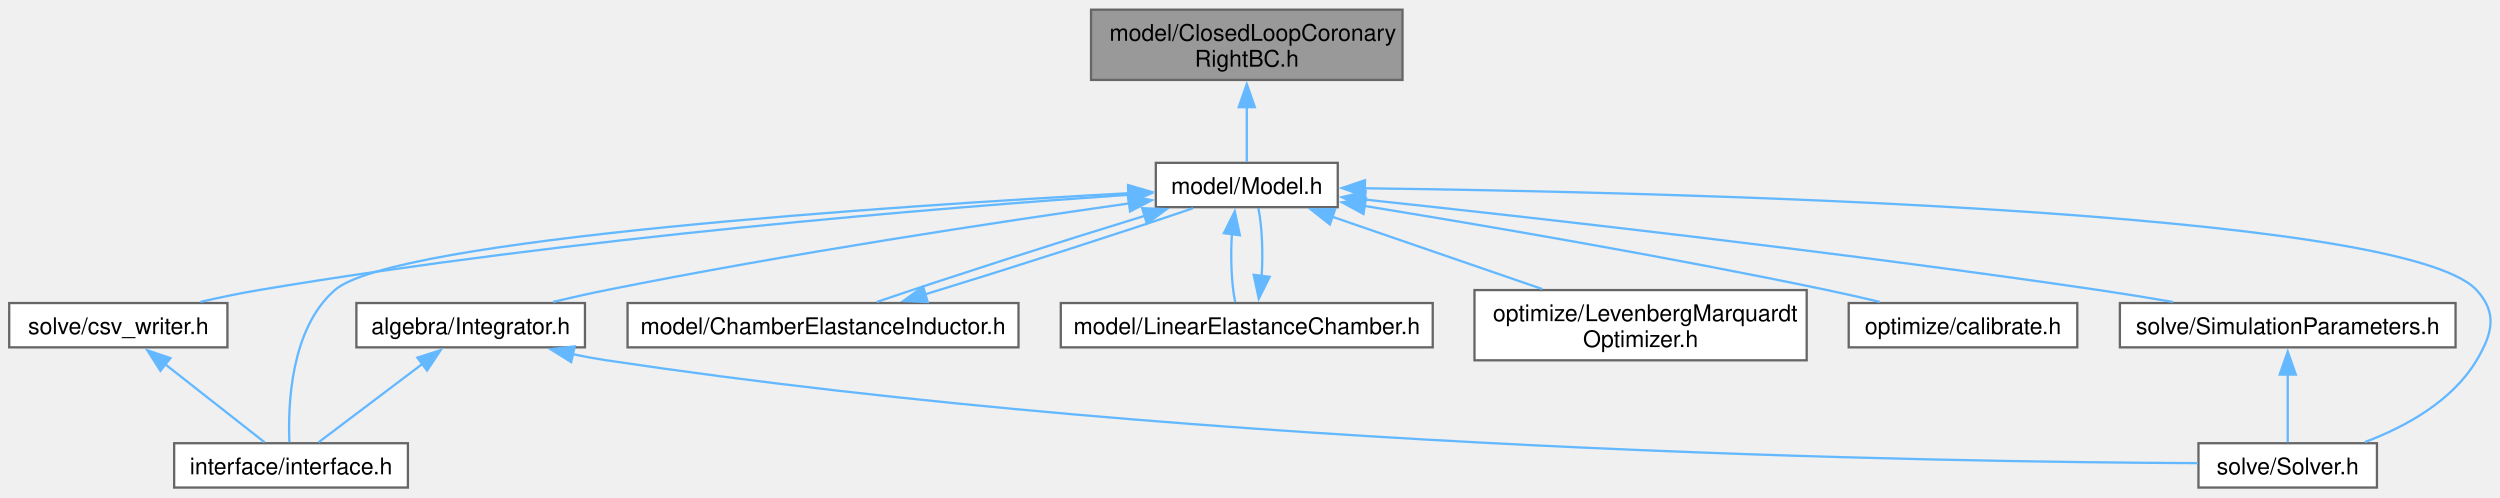
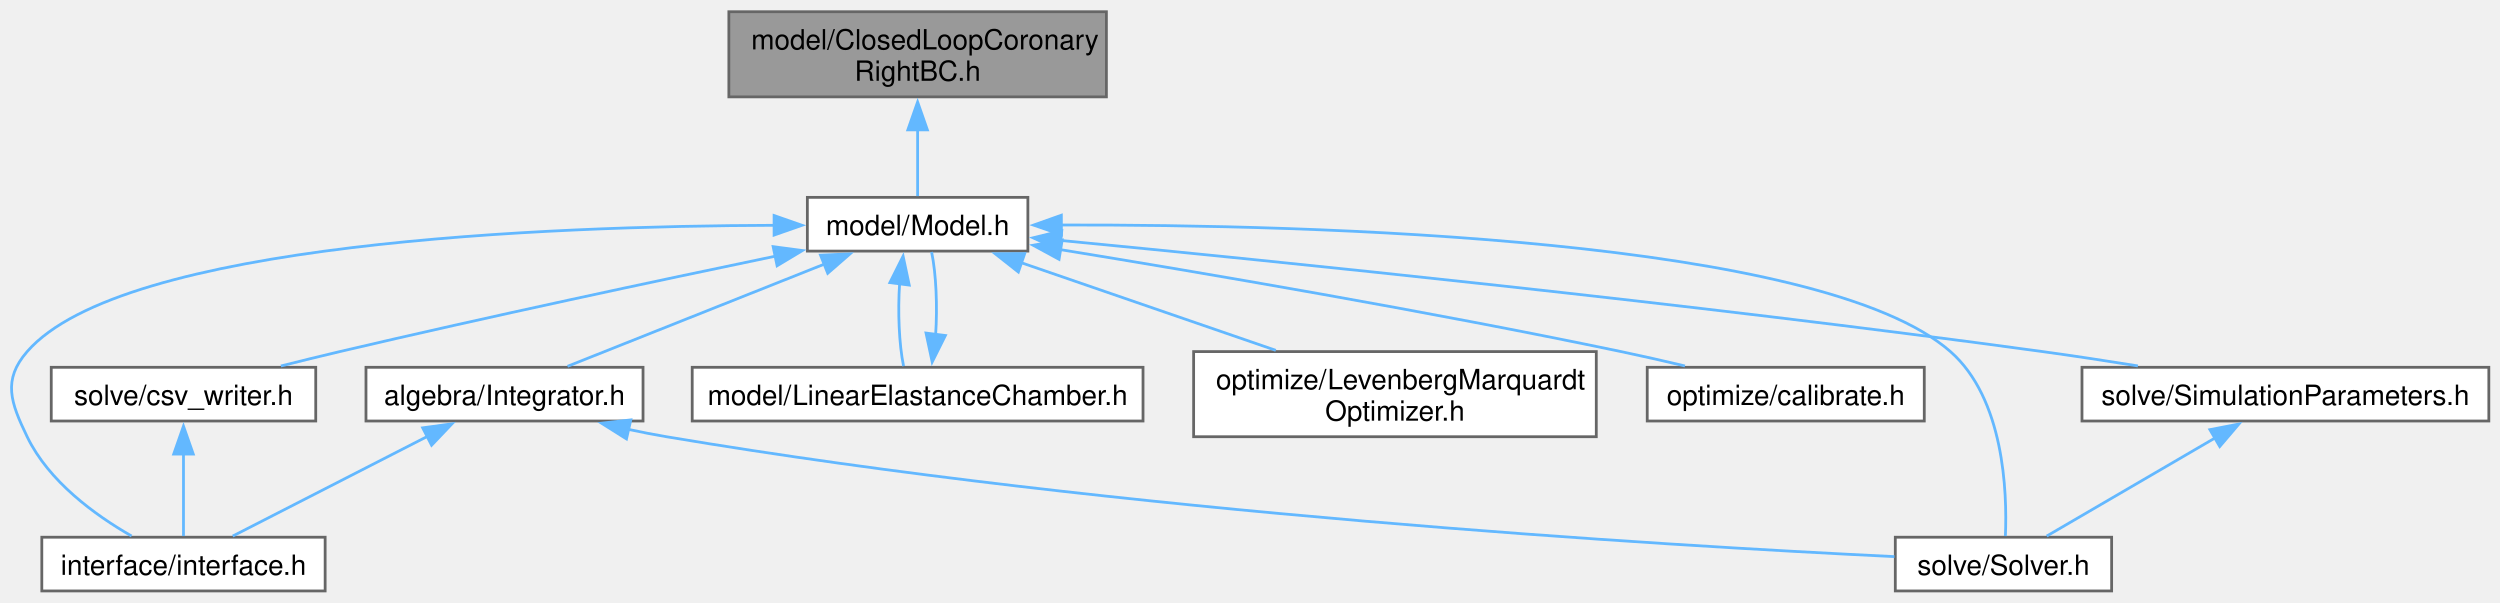
- <svg xmlns="http://www.w3.org/2000/svg" xmlns:xlink="http://www.w3.org/1999/xlink" width="1086pt" height="216pt" viewBox="0.00 0.00 1085.55 215.50">
+ <svg xmlns="http://www.w3.org/2000/svg" xmlns:xlink="http://www.w3.org/1999/xlink" width="896pt" height="216pt" viewBox="0.00 0.00 895.61 215.50">
  <g id="graph0" class="graph" transform="scale(1 1) rotate(0) translate(4 211.5)">
    <g id="Node000001" class="node">
      <g id="a_Node000001">
        <a xlink:title="Right side of ClosedLoopCoronaryBC.">
-           <polygon fill="#999999" stroke="#666666" points="605,-207.5 469.75,-207.5 469.75,-177 605,-177 605,-207.5" />
-           <text text-anchor="start" x="477.75" y="-194" font-family="Helvetica,sans-Serif" font-size="10.00">model/ClosedLoopCoronary</text>
-           <text text-anchor="middle" x="537.38" y="-182.75" font-family="Helvetica,sans-Serif" font-size="10.00">RightBC.h</text>
+           <polygon fill="#999999" stroke="#666666" points="392.36,-207.5 257.11,-207.5 257.11,-177 392.36,-177 392.36,-207.5" />
+           <text text-anchor="start" x="265.11" y="-194" font-family="Helvetica,sans-Serif" font-size="10.00">model/ClosedLoopCoronary</text>
+           <text text-anchor="middle" x="324.73" y="-182.75" font-family="Helvetica,sans-Serif" font-size="10.00">RightBC.h</text>
        </a>
      </g>
    </g>
    <g id="Node000002" class="node">
      <g id="a_Node000002">
        <a xlink:href="_model_8h.html" target="_top" xlink:title="model::Model source file">
-           <polygon fill="white" stroke="#666666" points="576.88,-141 497.88,-141 497.88,-121.75 576.88,-121.75 576.88,-141" />
-           <text text-anchor="middle" x="537.38" y="-127.5" font-family="Helvetica,sans-Serif" font-size="10.00">model/Model.h</text>
+           <polygon fill="white" stroke="#666666" points="364.23,-141 285.23,-141 285.23,-121.75 364.23,-121.75 364.23,-141" />
+           <text text-anchor="middle" x="324.73" y="-127.5" font-family="Helvetica,sans-Serif" font-size="10.00">model/Model.h</text>
        </a>
      </g>
    </g>
    <g id="edge1_Node000001_Node000002" class="edge">
      <g id="a_edge1_Node000001_Node000002">
        <a xlink:title=" ">
-           <path fill="none" stroke="#63b8ff" d="M537.38,-165.23C537.38,-156.73 537.38,-147.84 537.38,-141.45" />
-           <polygon fill="#63b8ff" stroke="#63b8ff" points="533.88,-165.18 537.38,-175.18 540.88,-165.18 533.88,-165.18" />
+           <path fill="none" stroke="#63b8ff" d="M324.73,-165.23C324.73,-156.73 324.73,-147.84 324.73,-141.45" />
+           <polygon fill="#63b8ff" stroke="#63b8ff" points="321.23,-165.18 324.73,-175.18 328.23,-165.18 321.23,-165.18" />
        </a>
      </g>
    </g>
    <g id="Node000003" class="node">
      <g id="a_Node000003">
        <a xlink:href="_integrator_8h.html" target="_top" xlink:title="Integrator source file.">
-           <polygon fill="white" stroke="#666666" points="250,-80.12 150.75,-80.12 150.75,-60.88 250,-60.88 250,-80.12" />
-           <text text-anchor="middle" x="200.38" y="-66.62" font-family="Helvetica,sans-Serif" font-size="10.00">algebra/Integrator.h</text>
+           <polygon fill="white" stroke="#666666" points="226.36,-80.12 127.11,-80.12 127.11,-60.88 226.36,-60.88 226.36,-80.12" />
+           <text text-anchor="middle" x="176.73" y="-66.62" font-family="Helvetica,sans-Serif" font-size="10.00">algebra/Integrator.h</text>
        </a>
      </g>
    </g>
    <g id="edge2_Node000002_Node000003" class="edge">
      <g id="a_edge2_Node000002_Node000003">
        <a xlink:title=" ">
-           <path fill="none" stroke="#63b8ff" d="M486.24,-123.38C430.31,-115.46 338.12,-101.56 259.38,-85.75 251.83,-84.24 243.79,-82.43 236.16,-80.61" />
-           <polygon fill="#63b8ff" stroke="#63b8ff" points="485.72,-126.85 496.11,-124.77 486.7,-119.91 485.72,-126.85" />
+           <path fill="none" stroke="#63b8ff" d="M291.4,-117.12C263.3,-105.94 223.85,-90.24 199.31,-80.48" />
+           <polygon fill="#63b8ff" stroke="#63b8ff" points="289.94,-120.3 300.52,-120.75 292.53,-113.8 289.94,-120.3" />
        </a>
      </g>
    </g>
    <g id="Node000004" class="node">
      <g id="a_Node000004">
        <a xlink:href="interface_8h.html" target="_top" xlink:title="svZeroDSolver callable interface.">
-           <polygon fill="white" stroke="#666666" points="173.12,-19.25 71.62,-19.25 71.62,0 173.12,0 173.12,-19.25" />
-           <text text-anchor="middle" x="122.38" y="-5.75" font-family="Helvetica,sans-Serif" font-size="10.00">interface/interface.h</text>
+           <polygon fill="white" stroke="#666666" points="112.48,-19.25 10.98,-19.25 10.98,0 112.48,0 112.48,-19.25" />
+           <text text-anchor="middle" x="61.73" y="-5.75" font-family="Helvetica,sans-Serif" font-size="10.00">interface/interface.h</text>
        </a>
      </g>
    </g>
    <g id="edge5_Node000002_Node000004" class="edge">
      <g id="a_edge5_Node000002_Node000004">
        <a xlink:title=" ">
-           <path fill="none" stroke="#63b8ff" d="M486.13,-127.82C384.92,-122.32 166.88,-108.02 141.38,-85.75 122.12,-68.94 120.98,-35.7 121.67,-19.68" />
-           <polygon fill="#63b8ff" stroke="#63b8ff" points="485.9,-131.32 496.08,-128.35 486.28,-124.33 485.9,-131.32" />
+           <path fill="none" stroke="#63b8ff" d="M273.38,-130.99C192.17,-130.74 39.79,-124.91 5.73,-85.75 -3.17,-75.52 -0.15,-67.46 5.73,-55.25 13.45,-39.23 30.02,-27.19 43.14,-19.67" />
+           <polygon fill="#63b8ff" stroke="#63b8ff" points="273.31,-134.49 283.31,-130.99 273.31,-127.49 273.31,-134.49" />
        </a>
      </g>
    </g>
    <g id="Node000005" class="node">
      <g id="a_Node000005">
        <a xlink:href="_solver_8h.html" target="_top" xlink:title="Solver source file.">
-           <polygon fill="white" stroke="#666666" points="1028.12,-19.25 950.62,-19.25 950.62,0 1028.12,0 1028.12,-19.25" />
-           <text text-anchor="middle" x="989.38" y="-5.75" font-family="Helvetica,sans-Serif" font-size="10.00">solve/Solver.h</text>
+           <polygon fill="white" stroke="#666666" points="752.48,-19.25 674.98,-19.25 674.98,0 752.48,0 752.48,-19.25" />
+           <text text-anchor="middle" x="713.73" y="-5.75" font-family="Helvetica,sans-Serif" font-size="10.00">solve/Solver.h</text>
        </a>
      </g>
    </g>
-     <g id="edge14_Node000002_Node000005" class="edge">
-       <g id="a_edge14_Node000002_Node000005">
+     <g id="edge12_Node000002_Node000005" class="edge">
+       <g id="a_edge12_Node000002_Node000005">
        <a xlink:title=" ">
-           <path fill="none" stroke="#63b8ff" d="M588.49,-129.95C715.78,-128.35 1039.08,-120.86 1071.38,-85.75 1080.55,-75.77 1078.3,-66.9 1071.38,-55.25 1060.86,-37.56 1040.6,-26.43 1022.84,-19.72" />
-           <polygon fill="#63b8ff" stroke="#63b8ff" points="588.62,-126.45 578.67,-130.06 588.71,-133.45 588.62,-126.45" />
+           <path fill="none" stroke="#63b8ff" d="M376.05,-131.1C466.35,-131.29 648.48,-126.44 694.73,-85.75 713.92,-68.87 715.09,-35.66 714.42,-19.66" />
+           <polygon fill="#63b8ff" stroke="#63b8ff" points="376.25,-127.6 366.24,-131.06 376.22,-134.6 376.25,-127.6" />
        </a>
      </g>
    </g>
    <g id="Node000006" class="node">
      <g id="a_Node000006">
-         <a xlink:href="_chamber_elastance_inductor_8h.html" target="_top" xlink:title="model::ChamberElastanceInductor source file">
-           <polygon fill="white" stroke="#666666" points="438.25,-80.12 268.5,-80.12 268.5,-60.88 438.25,-60.88 438.25,-80.12" />
-           <text text-anchor="middle" x="353.38" y="-66.62" font-family="Helvetica,sans-Serif" font-size="10.00">model/ChamberElastanceInductor.h</text>
+         <a xlink:href="_linear_elastance_chamber_8h.html" target="_top" xlink:title="model::LinearElastanceChamber source file">
+           <polygon fill="white" stroke="#666666" points="405.48,-80.12 243.98,-80.12 243.98,-60.88 405.48,-60.88 405.48,-80.12" />
+           <text text-anchor="middle" x="324.73" y="-66.62" font-family="Helvetica,sans-Serif" font-size="10.00">model/LinearElastanceChamber.h</text>
        </a>
      </g>
    </g>
    <g id="edge6_Node000002_Node000006" class="edge">
      <g id="a_edge6_Node000002_Node000006">
        <a xlink:title=" ">
-           <path fill="none" stroke="#63b8ff" d="M493.1,-118.01C456.46,-106.82 406,-90.61 376.72,-80.58" />
-           <polygon fill="#63b8ff" stroke="#63b8ff" points="491.96,-121.32 502.54,-120.87 493.99,-114.62 491.96,-121.32" />
+           <path fill="none" stroke="#63b8ff" d="M318.29,-110.28C317.6,-100.17 318.07,-88.42 319.7,-80.53" />
+           <polygon fill="#63b8ff" stroke="#63b8ff" points="314.79,-110.46 319.53,-119.93 321.73,-109.57 314.79,-110.46" />
        </a>
      </g>
    </g>
    <g id="Node000007" class="node">
      <g id="a_Node000007">
-         <a xlink:href="_linear_elastance_chamber_8h.html" target="_top" xlink:title="model::LinearElastanceChamber source file">
-           <polygon fill="white" stroke="#666666" points="618.12,-80.12 456.62,-80.12 456.62,-60.88 618.12,-60.88 618.12,-80.12" />
-           <text text-anchor="middle" x="537.38" y="-66.62" font-family="Helvetica,sans-Serif" font-size="10.00">model/LinearElastanceChamber.h</text>
+         <a xlink:href="_levenberg_marquardt_optimizer_8h.html" target="_top" xlink:title="opt::LevenbergMarquardtOptimizer source file">
+           <polygon fill="white" stroke="#666666" points="567.86,-85.75 423.61,-85.75 423.61,-55.25 567.86,-55.25 567.86,-85.75" />
+           <text text-anchor="start" x="431.61" y="-72.25" font-family="Helvetica,sans-Serif" font-size="10.00">optimize/LevenbergMarquardt</text>
+           <text text-anchor="middle" x="495.73" y="-61" font-family="Helvetica,sans-Serif" font-size="10.00">Optimizer.h</text>
        </a>
      </g>
    </g>
    <g id="edge8_Node000002_Node000007" class="edge">
      <g id="a_edge8_Node000002_Node000007">
        <a xlink:title=" ">
-           <path fill="none" stroke="#63b8ff" d="M530.94,-110.28C530.24,-100.17 530.71,-88.42 532.35,-80.53" />
-           <polygon fill="#63b8ff" stroke="#63b8ff" points="527.43,-110.46 532.17,-119.93 534.37,-109.57 527.43,-110.46" />
+           <path fill="none" stroke="#63b8ff" d="M361.94,-117.56C388.77,-108.32 425.04,-95.84 453.05,-86.19" />
+           <polygon fill="#63b8ff" stroke="#63b8ff" points="360.82,-114.25 352.51,-120.81 363.1,-120.87 360.82,-114.25" />
        </a>
      </g>
    </g>
    <g id="Node000008" class="node">
      <g id="a_Node000008">
-         <a xlink:href="_levenberg_marquardt_optimizer_8h.html" target="_top" xlink:title="opt::LevenbergMarquardtOptimizer source file">
-           <polygon fill="white" stroke="#666666" points="780.5,-85.75 636.25,-85.75 636.25,-55.25 780.5,-55.25 780.5,-85.75" />
-           <text text-anchor="start" x="644.25" y="-72.25" font-family="Helvetica,sans-Serif" font-size="10.00">optimize/LevenbergMarquardt</text>
-           <text text-anchor="middle" x="708.38" y="-61" font-family="Helvetica,sans-Serif" font-size="10.00">Optimizer.h</text>
+         <a xlink:href="calibrate_8h.html" target="_top" xlink:title="opt::calibrate source file">
+           <polygon fill="white" stroke="#666666" points="685.36,-80.12 586.11,-80.12 586.11,-60.88 685.36,-60.88 685.36,-80.12" />
+           <text text-anchor="middle" x="635.73" y="-66.62" font-family="Helvetica,sans-Serif" font-size="10.00">optimize/calibrate.h</text>
        </a>
      </g>
    </g>
-     <g id="edge10_Node000002_Node000008" class="edge">
-       <g id="a_edge10_Node000002_Node000008">
+     <g id="edge9_Node000002_Node000008" class="edge">
+       <g id="a_edge9_Node000002_Node000008">
        <a xlink:title=" ">
-           <path fill="none" stroke="#63b8ff" d="M574.59,-117.56C601.42,-108.32 637.69,-95.84 665.69,-86.19" />
-           <polygon fill="#63b8ff" stroke="#63b8ff" points="573.47,-114.25 565.15,-120.81 575.74,-120.87 573.47,-114.25" />
+           <path fill="none" stroke="#63b8ff" d="M375.64,-122.31C426.67,-114 507.39,-100.25 576.73,-85.75 584.16,-84.2 592.07,-82.39 599.62,-80.6" />
+           <polygon fill="#63b8ff" stroke="#63b8ff" points="375.4,-118.8 366.09,-123.85 376.52,-125.71 375.4,-118.8" />
        </a>
      </g>
    </g>
    <g id="Node000009" class="node">
      <g id="a_Node000009">
-         <a xlink:href="calibrate_8h.html" target="_top" xlink:title="opt::calibrate source file">
-           <polygon fill="white" stroke="#666666" points="898,-80.12 798.75,-80.12 798.75,-60.88 898,-60.88 898,-80.12" />
-           <text text-anchor="middle" x="848.38" y="-66.62" font-family="Helvetica,sans-Serif" font-size="10.00">optimize/calibrate.h</text>
+         <a xlink:href="_simulation_parameters_8h.html" target="_top" xlink:title="Source file to read simulation configuration.">
+           <polygon fill="white" stroke="#666666" points="887.61,-80.12 741.86,-80.12 741.86,-60.88 887.61,-60.88 887.61,-80.12" />
+           <text text-anchor="middle" x="814.73" y="-66.62" font-family="Helvetica,sans-Serif" font-size="10.00">solve/SimulationParameters.h</text>
        </a>
      </g>
    </g>
-     <g id="edge11_Node000002_Node000009" class="edge">
-       <g id="a_edge11_Node000002_Node000009">
+     <g id="edge10_Node000002_Node000009" class="edge">
+       <g id="a_edge10_Node000002_Node000009">
        <a xlink:title=" ">
-           <path fill="none" stroke="#63b8ff" d="M588.29,-122.31C639.32,-114 720.03,-100.25 789.38,-85.75 796.8,-84.2 804.72,-82.39 812.26,-80.6" />
-           <polygon fill="#63b8ff" stroke="#63b8ff" points="588.04,-118.8 578.73,-123.85 589.16,-125.71 588.04,-118.8" />
+           <path fill="none" stroke="#63b8ff" d="M375.78,-125.58C452.38,-118.2 601.53,-103.06 727.73,-85.75 738.8,-84.23 750.63,-82.42 761.89,-80.61" />
+           <polygon fill="#63b8ff" stroke="#63b8ff" points="375.7,-122.07 366.08,-126.51 376.37,-129.04 375.7,-122.07" />
        </a>
      </g>
    </g>
    <g id="Node000010" class="node">
      <g id="a_Node000010">
-         <a xlink:href="_simulation_parameters_8h.html" target="_top" xlink:title="Source file to read simulation configuration.">
-           <polygon fill="white" stroke="#666666" points="1062.25,-80.12 916.5,-80.12 916.5,-60.88 1062.25,-60.88 1062.25,-80.12" />
-           <text text-anchor="middle" x="989.38" y="-66.62" font-family="Helvetica,sans-Serif" font-size="10.00">solve/SimulationParameters.h</text>
+         <a xlink:href="csv__writer_8h.html" target="_top" xlink:title="csv_writer source file">
+           <polygon fill="white" stroke="#666666" points="109.11,-80.12 14.36,-80.12 14.36,-60.88 109.11,-60.88 109.11,-80.12" />
+           <text text-anchor="middle" x="61.73" y="-66.62" font-family="Helvetica,sans-Serif" font-size="10.00">solve/csv_writer.h</text>
        </a>
      </g>
    </g>
-     <g id="edge12_Node000002_Node000010" class="edge">
-       <g id="a_edge12_Node000002_Node000010">
+     <g id="edge13_Node000002_Node000010" class="edge">
+       <g id="a_edge13_Node000002_Node000010">
        <a xlink:title=" ">
-           <path fill="none" stroke="#63b8ff" d="M588.51,-125.06C660,-117.43 793.83,-102.45 907.38,-85.75 917.81,-84.21 928.96,-82.4 939.57,-80.58" />
-           <polygon fill="#63b8ff" stroke="#63b8ff" points="588.24,-121.57 578.67,-126.1 588.98,-128.53 588.24,-121.57" />
-         </a>
-       </g>
-     </g>
-     <g id="Node000011" class="node">
-       <g id="a_Node000011">
-         <a xlink:href="csv__writer_8h.html" target="_top" xlink:title="csv_writer source file">
-           <polygon fill="white" stroke="#666666" points="94.75,-80.12 0,-80.12 0,-60.88 94.75,-60.88 94.75,-80.12" />
-           <text text-anchor="middle" x="47.38" y="-66.62" font-family="Helvetica,sans-Serif" font-size="10.00">solve/csv_writer.h</text>
-         </a>
-       </g>
-     </g>
-     <g id="edge15_Node000002_Node000011" class="edge">
-       <g id="a_edge15_Node000002_Node000011">
-         <a xlink:title=" ">
-           <path fill="none" stroke="#63b8ff" d="M486.21,-127.14C405.5,-121.58 243.86,-108.53 108.38,-85.75 100.12,-84.36 91.31,-82.52 83.03,-80.62" />
-           <polygon fill="#63b8ff" stroke="#63b8ff" points="485.8,-130.62 496.01,-127.81 486.27,-123.64 485.8,-130.62" />
+           <path fill="none" stroke="#63b8ff" d="M273.91,-119.96C231.93,-111.23 170.84,-98.23 117.73,-85.75 110.89,-84.14 103.61,-82.35 96.63,-80.59" />
+           <polygon fill="#63b8ff" stroke="#63b8ff" points="272.97,-123.34 283.47,-121.95 274.39,-116.49 272.97,-123.34" />
        </a>
      </g>
    </g>
    <g id="edge3_Node000003_Node000004" class="edge">
      <g id="a_edge3_Node000003_Node000004">
        <a xlink:title=" ">
-           <path fill="none" stroke="#63b8ff" d="M179.34,-53.63C164.91,-42.73 146.29,-28.67 134.33,-19.65" />
-           <polygon fill="#63b8ff" stroke="#63b8ff" points="177.23,-56.42 187.32,-59.65 181.45,-50.83 177.23,-56.42" />
+           <path fill="none" stroke="#63b8ff" d="M149.04,-55.33C127.38,-44.24 97.92,-29.15 79.36,-19.65" />
+           <polygon fill="#63b8ff" stroke="#63b8ff" points="147.42,-58.43 157.92,-59.87 150.61,-52.2 147.42,-58.43" />
        </a>
      </g>
    </g>
    <g id="edge4_Node000003_Node000005" class="edge">
      <g id="a_edge4_Node000003_Node000005">
        <a xlink:title=" ">
-           <path fill="none" stroke="#63b8ff" d="M244.4,-57.97C249.43,-56.92 254.5,-55.98 259.38,-55.25 521.18,-15.94 840.76,-11.06 950.34,-10.6" />
-           <polygon fill="#63b8ff" stroke="#63b8ff" points="244.03,-54.47 235.04,-60.07 245.56,-61.3 244.03,-54.47" />
+           <path fill="none" stroke="#63b8ff" d="M221.18,-57.87C225.74,-56.89 230.31,-55.99 234.73,-55.25 396.77,-27.95 592.67,-16.25 674.67,-12.3" />
+           <polygon fill="#63b8ff" stroke="#63b8ff" points="220.43,-54.45 211.46,-60.1 221.99,-61.28 220.43,-54.45" />
        </a>
      </g>
    </g>
    <g id="edge7_Node000006_Node000002" class="edge">
      <g id="a_edge7_Node000006_Node000002">
        <a xlink:title=" ">
-           <path fill="none" stroke="#63b8ff" d="M397.68,-83.88C434.33,-95.07 484.8,-111.28 514.06,-121.3" />
-           <polygon fill="#63b8ff" stroke="#63b8ff" points="398.83,-80.57 388.24,-81.02 396.8,-87.27 398.83,-80.57" />
+           <path fill="none" stroke="#63b8ff" d="M331.18,-91.7C331.86,-101.82 331.39,-113.57 329.74,-121.43" />
+           <polygon fill="#63b8ff" stroke="#63b8ff" points="334.68,-91.51 329.95,-82.03 327.74,-92.39 334.68,-91.51" />
        </a>
      </g>
    </g>
-     <g id="edge9_Node000007_Node000002" class="edge">
-       <g id="a_edge9_Node000007_Node000002">
+     <g id="edge11_Node000009_Node000005" class="edge">
+       <g id="a_edge11_Node000009_Node000005">
        <a xlink:title=" ">
-           <path fill="none" stroke="#63b8ff" d="M543.82,-91.7C544.51,-101.82 544.03,-113.57 542.38,-121.43" />
-           <polygon fill="#63b8ff" stroke="#63b8ff" points="547.32,-91.51 542.59,-82.03 540.38,-92.39 547.32,-91.51" />
+           <path fill="none" stroke="#63b8ff" d="M789.63,-54.87C770.68,-43.82 745.29,-29.02 729.21,-19.65" />
+           <polygon fill="#63b8ff" stroke="#63b8ff" points="787.68,-57.78 798.08,-59.8 791.21,-51.74 787.68,-57.78" />
        </a>
      </g>
    </g>
-     <g id="edge13_Node000010_Node000005" class="edge">
-       <g id="a_edge13_Node000010_Node000005">
+     <g id="edge14_Node000010_Node000004" class="edge">
+       <g id="a_edge14_Node000010_Node000004">
        <a xlink:title=" ">
-           <path fill="none" stroke="#63b8ff" d="M989.38,-49.07C989.38,-39.04 989.38,-27.46 989.38,-19.65" />
-           <polygon fill="#63b8ff" stroke="#63b8ff" points="985.88,-49.04 989.38,-59.04 992.88,-49.04 985.88,-49.04" />
-         </a>
-       </g>
-     </g>
-     <g id="edge16_Node000011_Node000004" class="edge">
-       <g id="a_edge16_Node000011_Node000004">
-         <a xlink:title=" ">
-           <path fill="none" stroke="#63b8ff" d="M67.6,-53.63C81.47,-42.73 99.38,-28.67 110.88,-19.65" />
-           <polygon fill="#63b8ff" stroke="#63b8ff" points="65.66,-50.7 59.96,-59.62 69.98,-56.2 65.66,-50.7" />
+           <path fill="none" stroke="#63b8ff" d="M61.73,-49.07C61.73,-39.04 61.73,-27.46 61.73,-19.65" />
+           <polygon fill="#63b8ff" stroke="#63b8ff" points="58.23,-49.04 61.73,-59.04 65.23,-49.04 58.23,-49.04" />
        </a>
      </g>
    </g>
  </g>
</svg>
